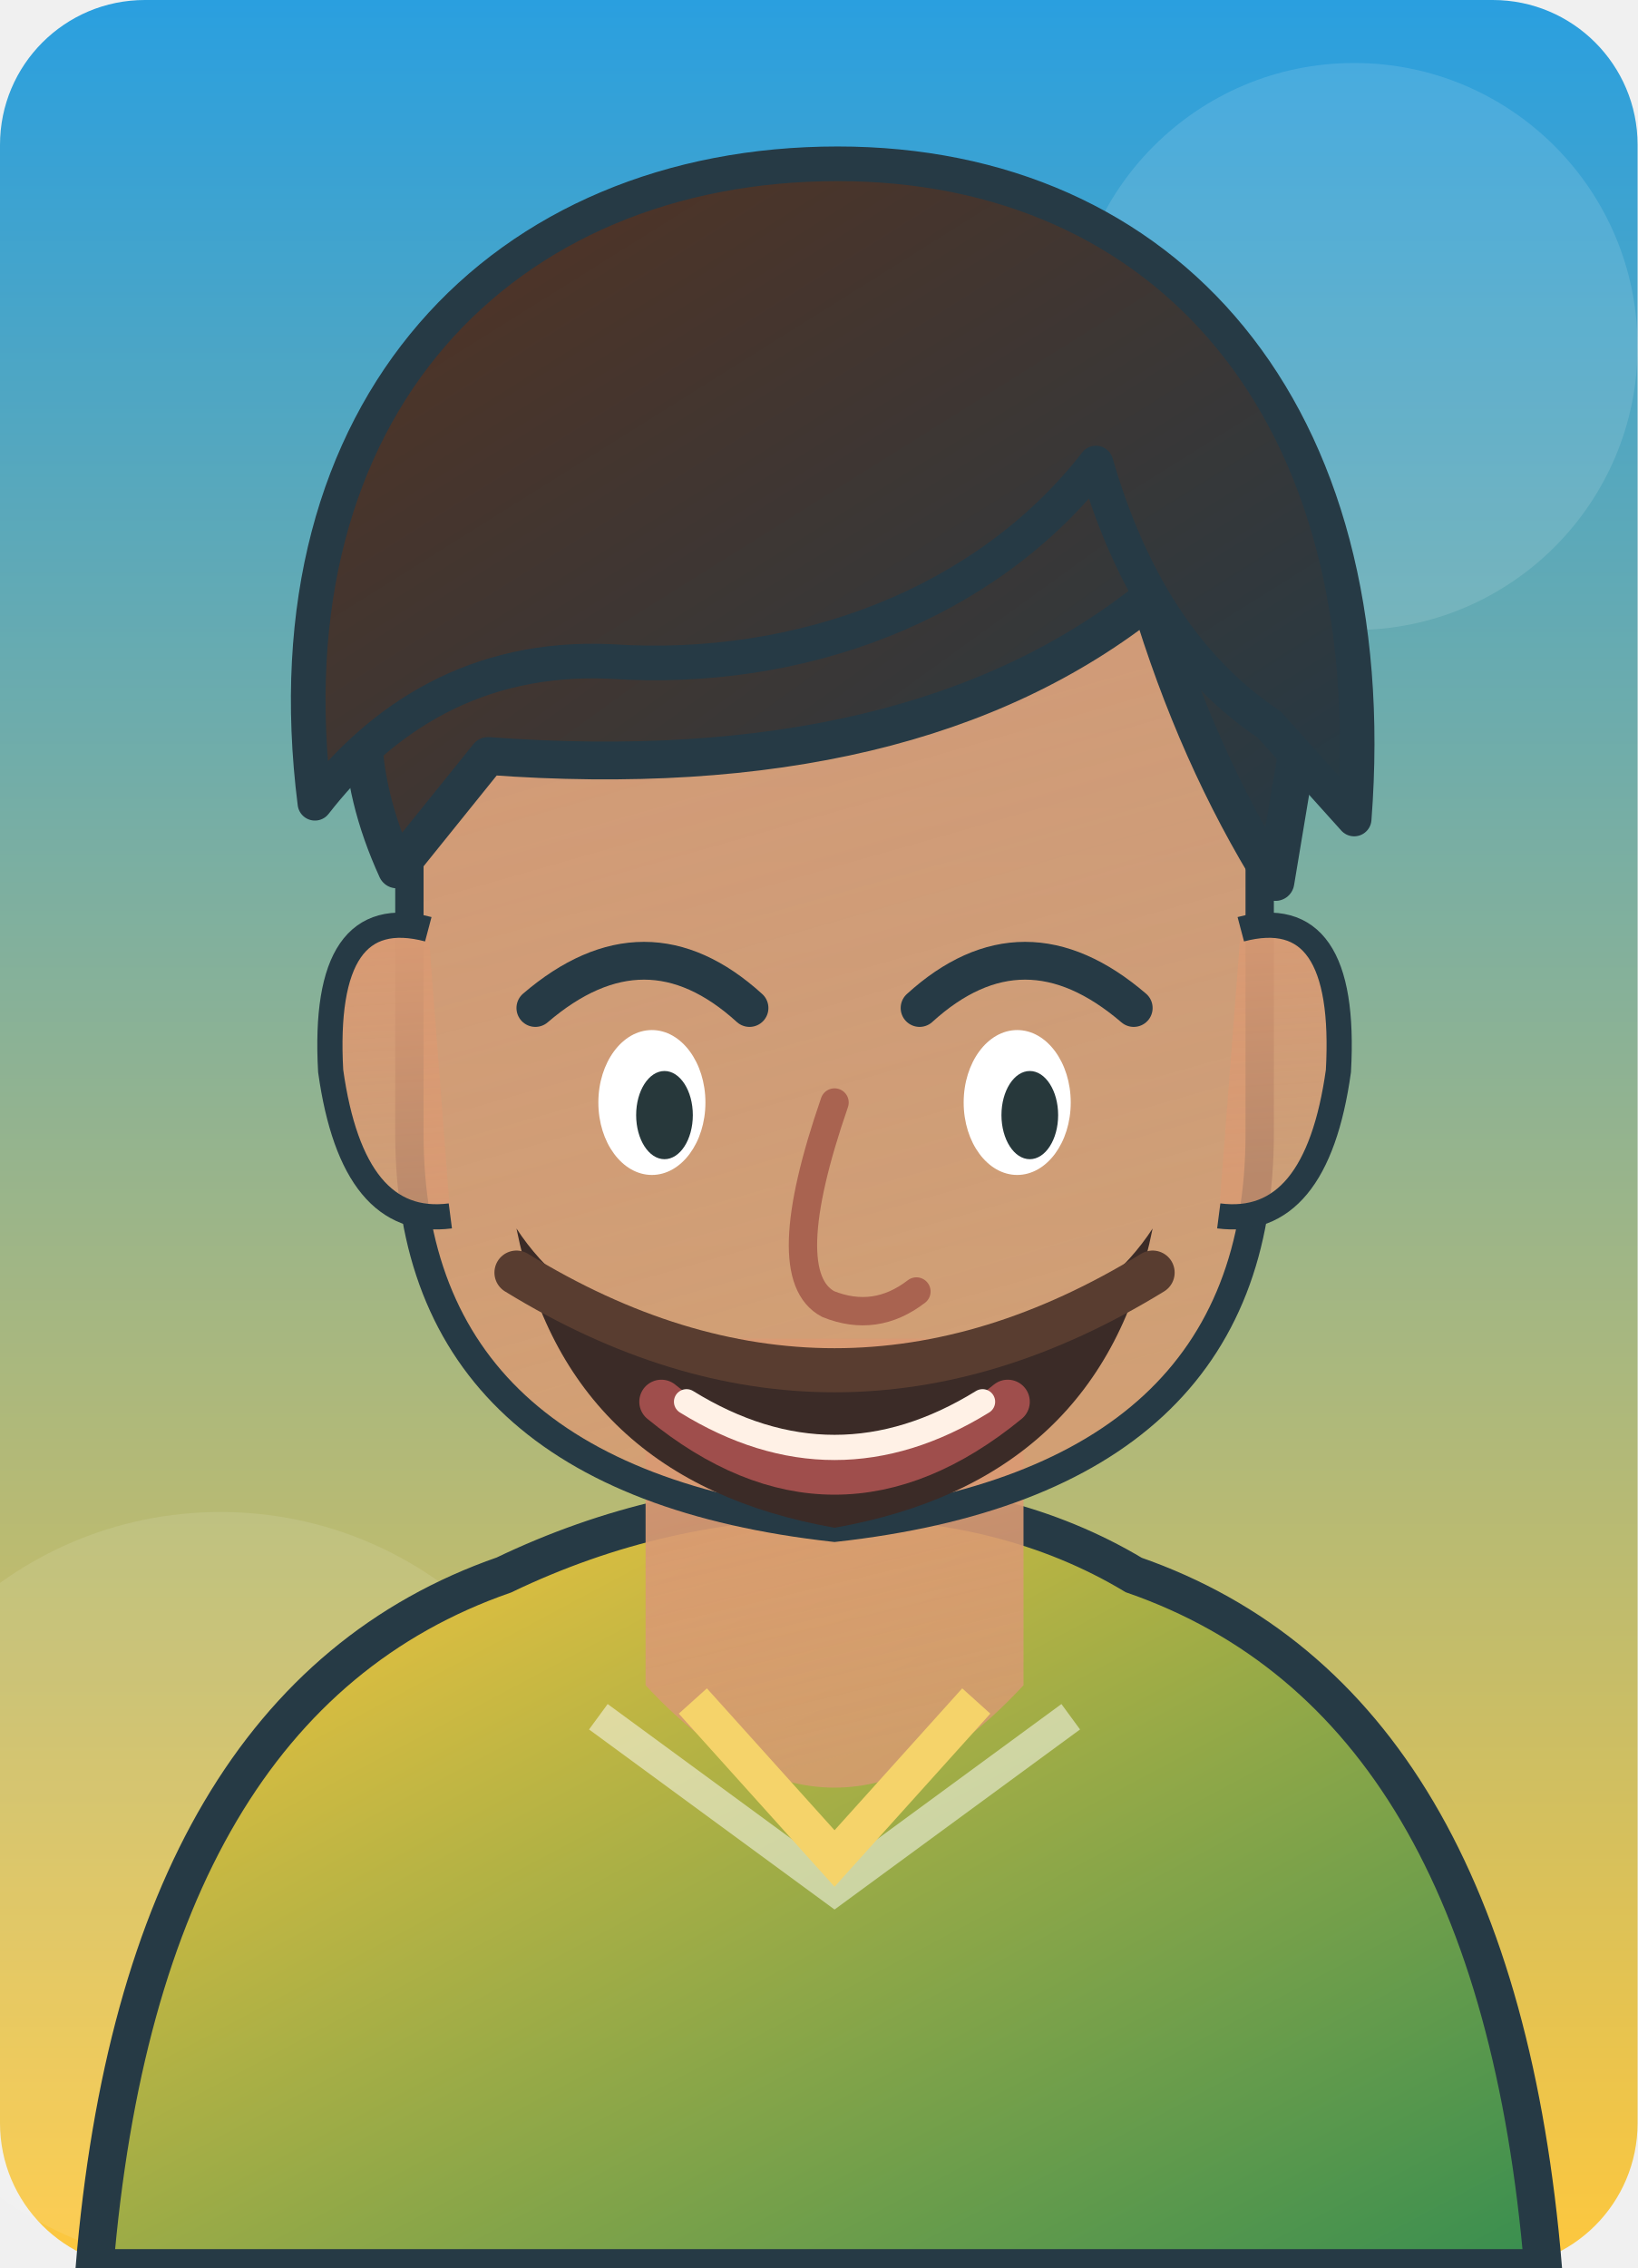
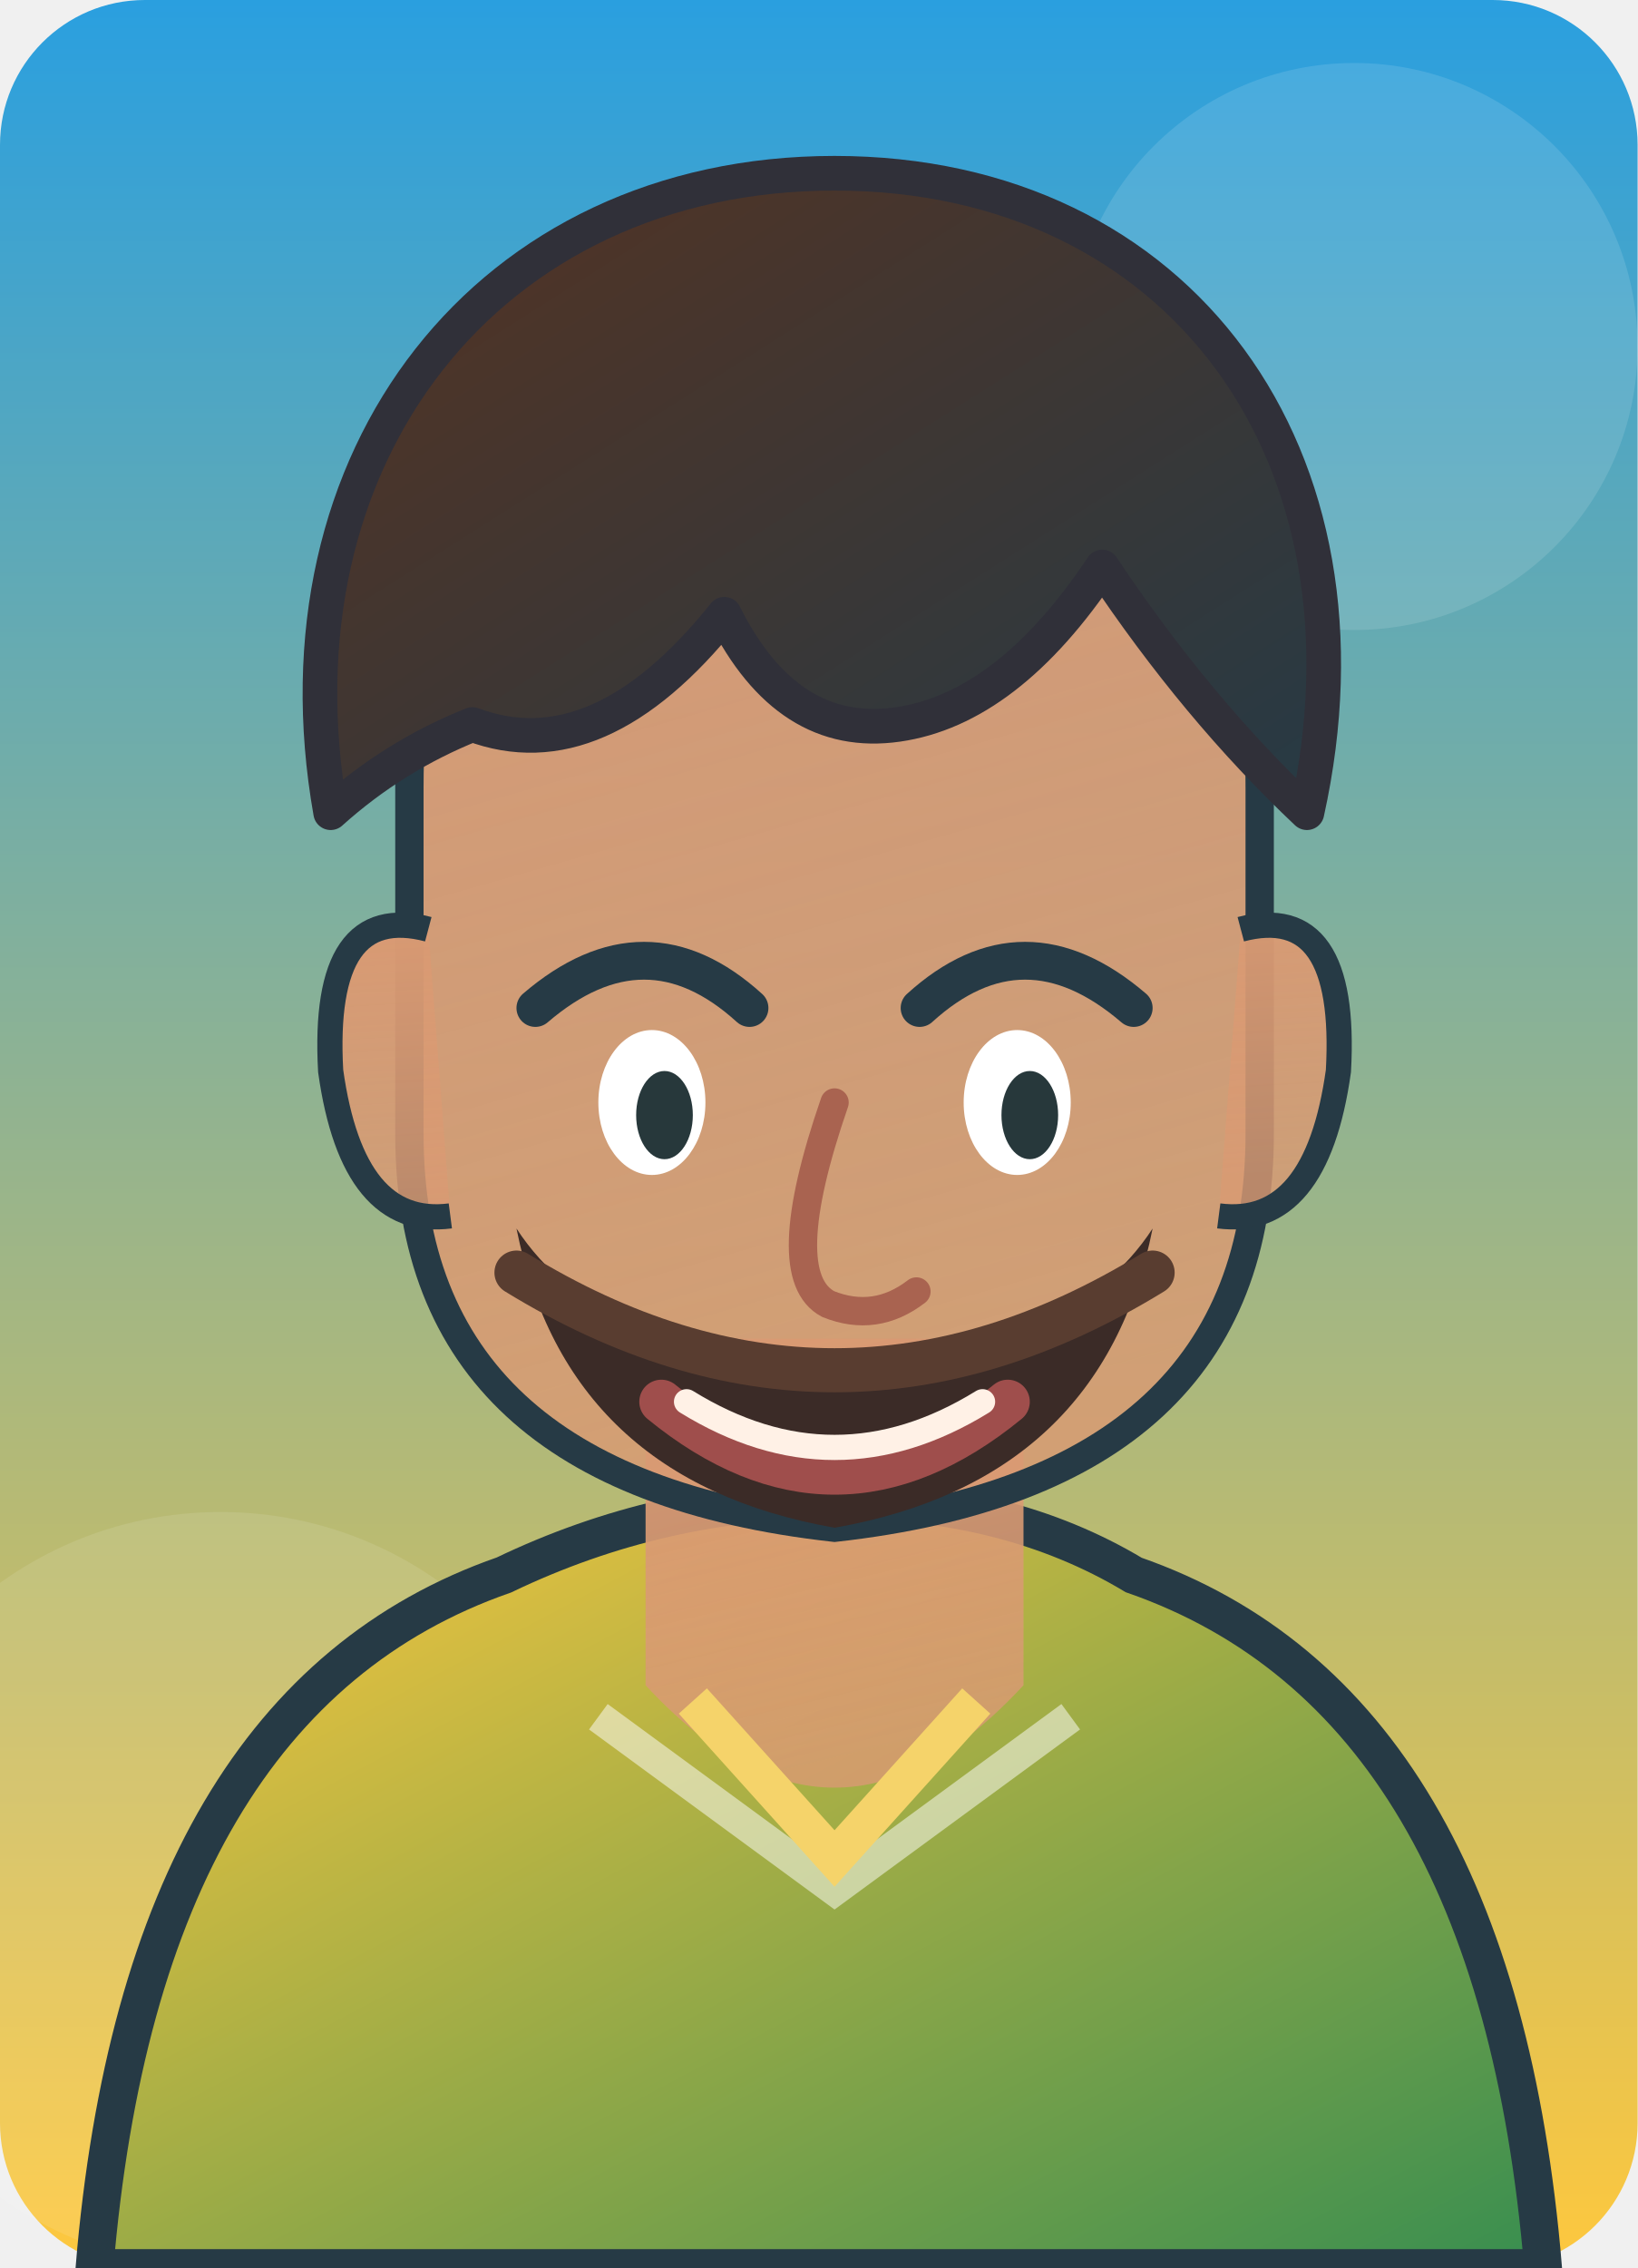
<svg xmlns="http://www.w3.org/2000/svg" viewBox="0 0 520 720" role="img" aria-labelledby="title desc">
  <defs>
    <linearGradient id="bg" x2="0" y2="1">
      <stop stop-color="#299fe0" />
      <stop offset="1" stop-color="#ffc83d" />
    </linearGradient>
    <linearGradient id="skin" x2=".2" y2="1">
      <stop stop-color="#d99a73" />
      <stop offset="1" stop-color="#d99a73" stop-opacity=".82" />
    </linearGradient>
    <linearGradient id="shirt" x2="1" y2="1">
      <stop stop-color="#ffc83d" />
      <stop offset="1" stop-color="#378e50" />
    </linearGradient>
    <linearGradient id="hair" x2="1" y2="1">
      <stop stop-color="#553322" />
      <stop offset="1" stop-color="#263a45" />
    </linearGradient>
  </defs>
  <rect width="520" height="720" rx="46" fill="url(#bg)" />
  <circle cx="430" cy="110" r="90" fill="#fff" opacity=".12" />
  <circle cx="70" cy="600" r="120" fill="#fff" opacity=".1" />
  <path d="M30 720 Q45 540 160 500 Q210 476 265 476 Q320 476 360 500 Q475 540 490 720Z" fill="url(#shirt)" stroke="#263a45" stroke-width="12" />
  <path d="M205 425h120v110q-60 65-120 0Z" fill="url(#skin)" />
  <path d="M130 250 Q130 105 265 100 Q400 105 400 250 V360 Q400 470 265 485 Q130 470 130 360Z" fill="url(#skin)" stroke="#263a45" stroke-width="9" />
-   <path d="M126 276 Q105 230 125 190 Q140 70 265 60 Q400 58 420 190 L405 280 Q380 240 365 190 Q290 250 155 240Z" fill="url(#hair)" stroke="#263a45" stroke-width="12" stroke-linejoin="round" />
-   <path d="M100 255 C84 129 160 52 266 52 C370 52 440 130 430 260 L403 230 C373 210 357 178 348 147 C313 192 254 214 194 210 C151 208 121 228 100 255 Z" fill="url(#hair)" stroke="#263a45" stroke-width="11" stroke-linejoin="round" />
+   <path d="M105 258 C85 145 155 55 265 55 C375 55 440 145 415 258 Q380 225 350 180 Q320 225 285 230 Q250 235 230 195 Q190 245 150 230 Q125 240 105 258Z" fill="url(#hair)" stroke="#303039" stroke-width="11" stroke-linejoin="round" />
  <path d="M136 295 Q102 286 105 340 Q112 390 143 386 M394 295 Q428 286 425 340 Q418 390 387 386" fill="url(#skin)" stroke="#263a45" stroke-width="8" />
  <path d="M170 320 Q205 290 238 320 M292 320 Q325 290 360 320" fill="none" stroke="#263a45" stroke-width="12" stroke-linecap="round" />
  <ellipse cx="207" cy="350" rx="17" ry="23" fill="#fff" />
  <ellipse cx="323" cy="350" rx="17" ry="23" fill="#fff" />
  <ellipse cx="211" cy="354" rx="9" ry="14" fill="#27383b" />
  <ellipse cx="327" cy="354" rx="9" ry="14" fill="#27383b" />
  <path d="M265 350 Q246 405 263 414 Q278 420 291 410" fill="none" stroke="#a96350" stroke-width="9" stroke-linecap="round" />
  <path d="M164 390 Q180 470 265 485 Q350 470 366 390 Q340 430 265 435 Q190 430 164 390Z" fill="#3b2b27" />
  <path d="M210 445 Q265 490 320 445" fill="none" stroke="#9f4e4c" stroke-width="14" stroke-linecap="round" />
  <path d="M218 445 Q265 474 312 445" fill="none" stroke="#fff1e6" stroke-width="8" stroke-linecap="round" />
  <path d="M164 404 Q265 466 366 404" fill="none" stroke="#593d30" stroke-width="14" stroke-linecap="round" />
  <path d="M190 545 L265 600 L340 545" fill="none" stroke="#fff" stroke-width="10" opacity=".5" />
  <path d="M220 540 L265 590 L310 540" fill="none" stroke="#f5d36a" stroke-width="12" />
</svg>
